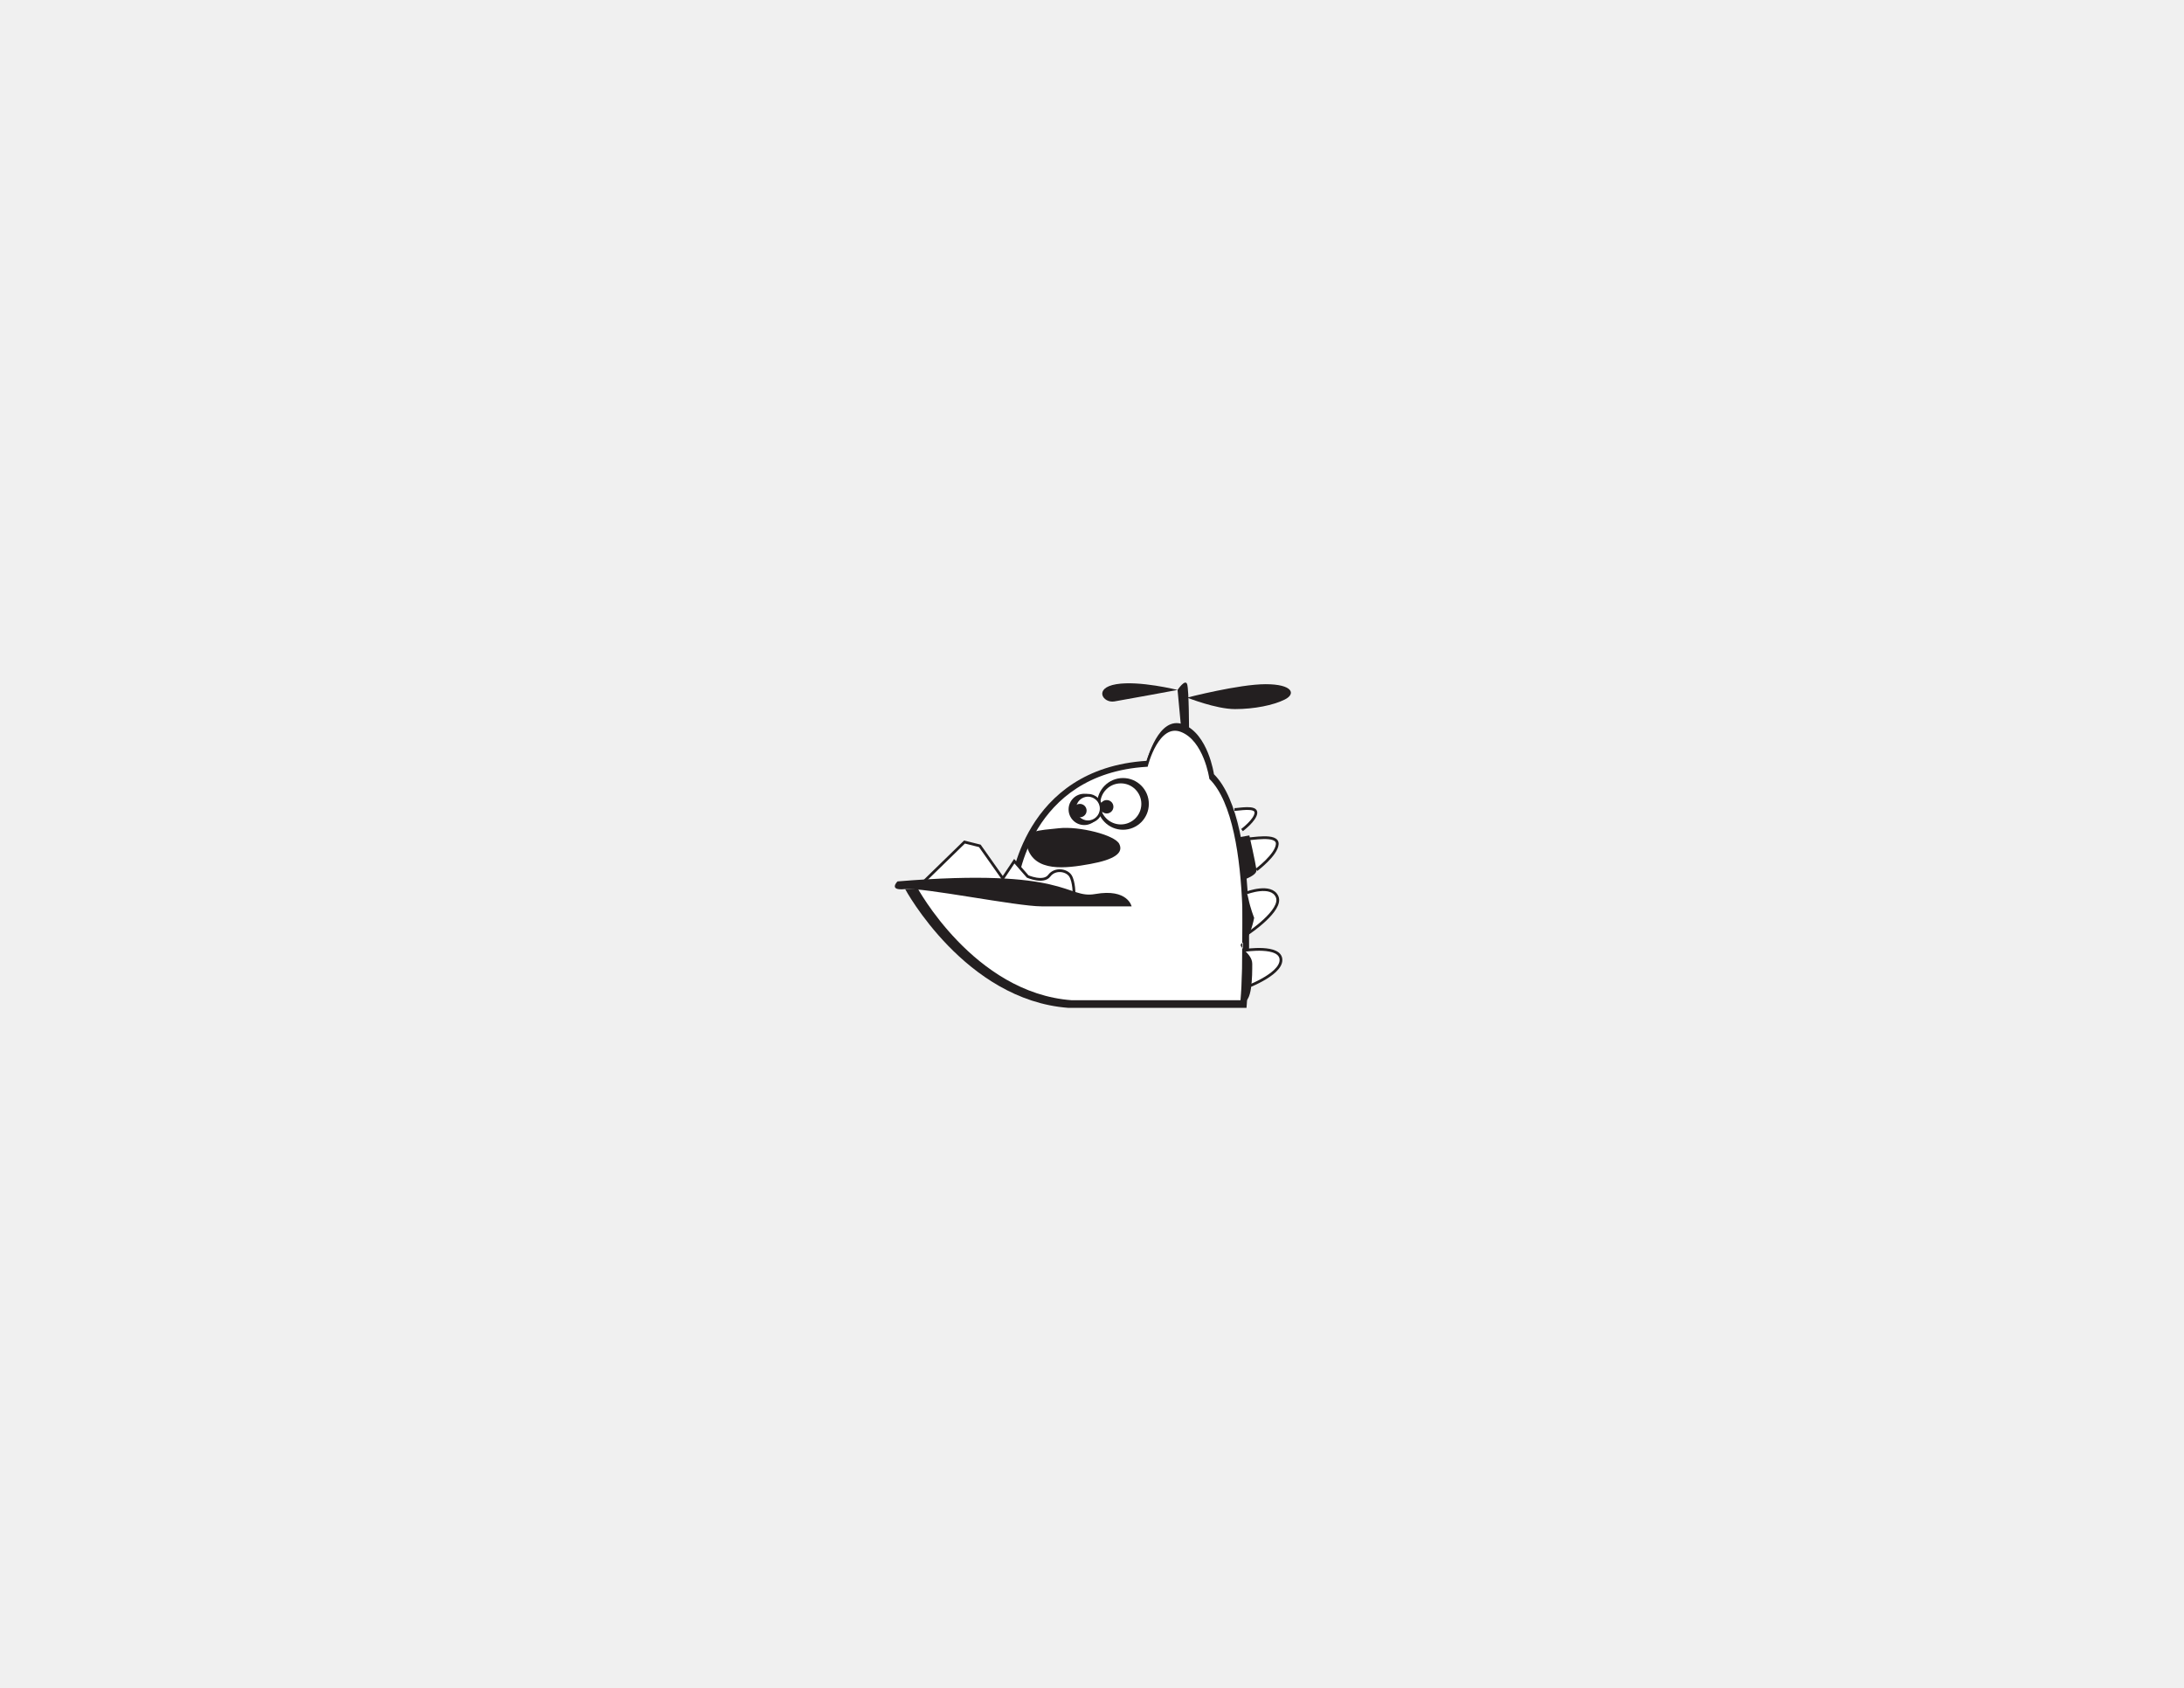
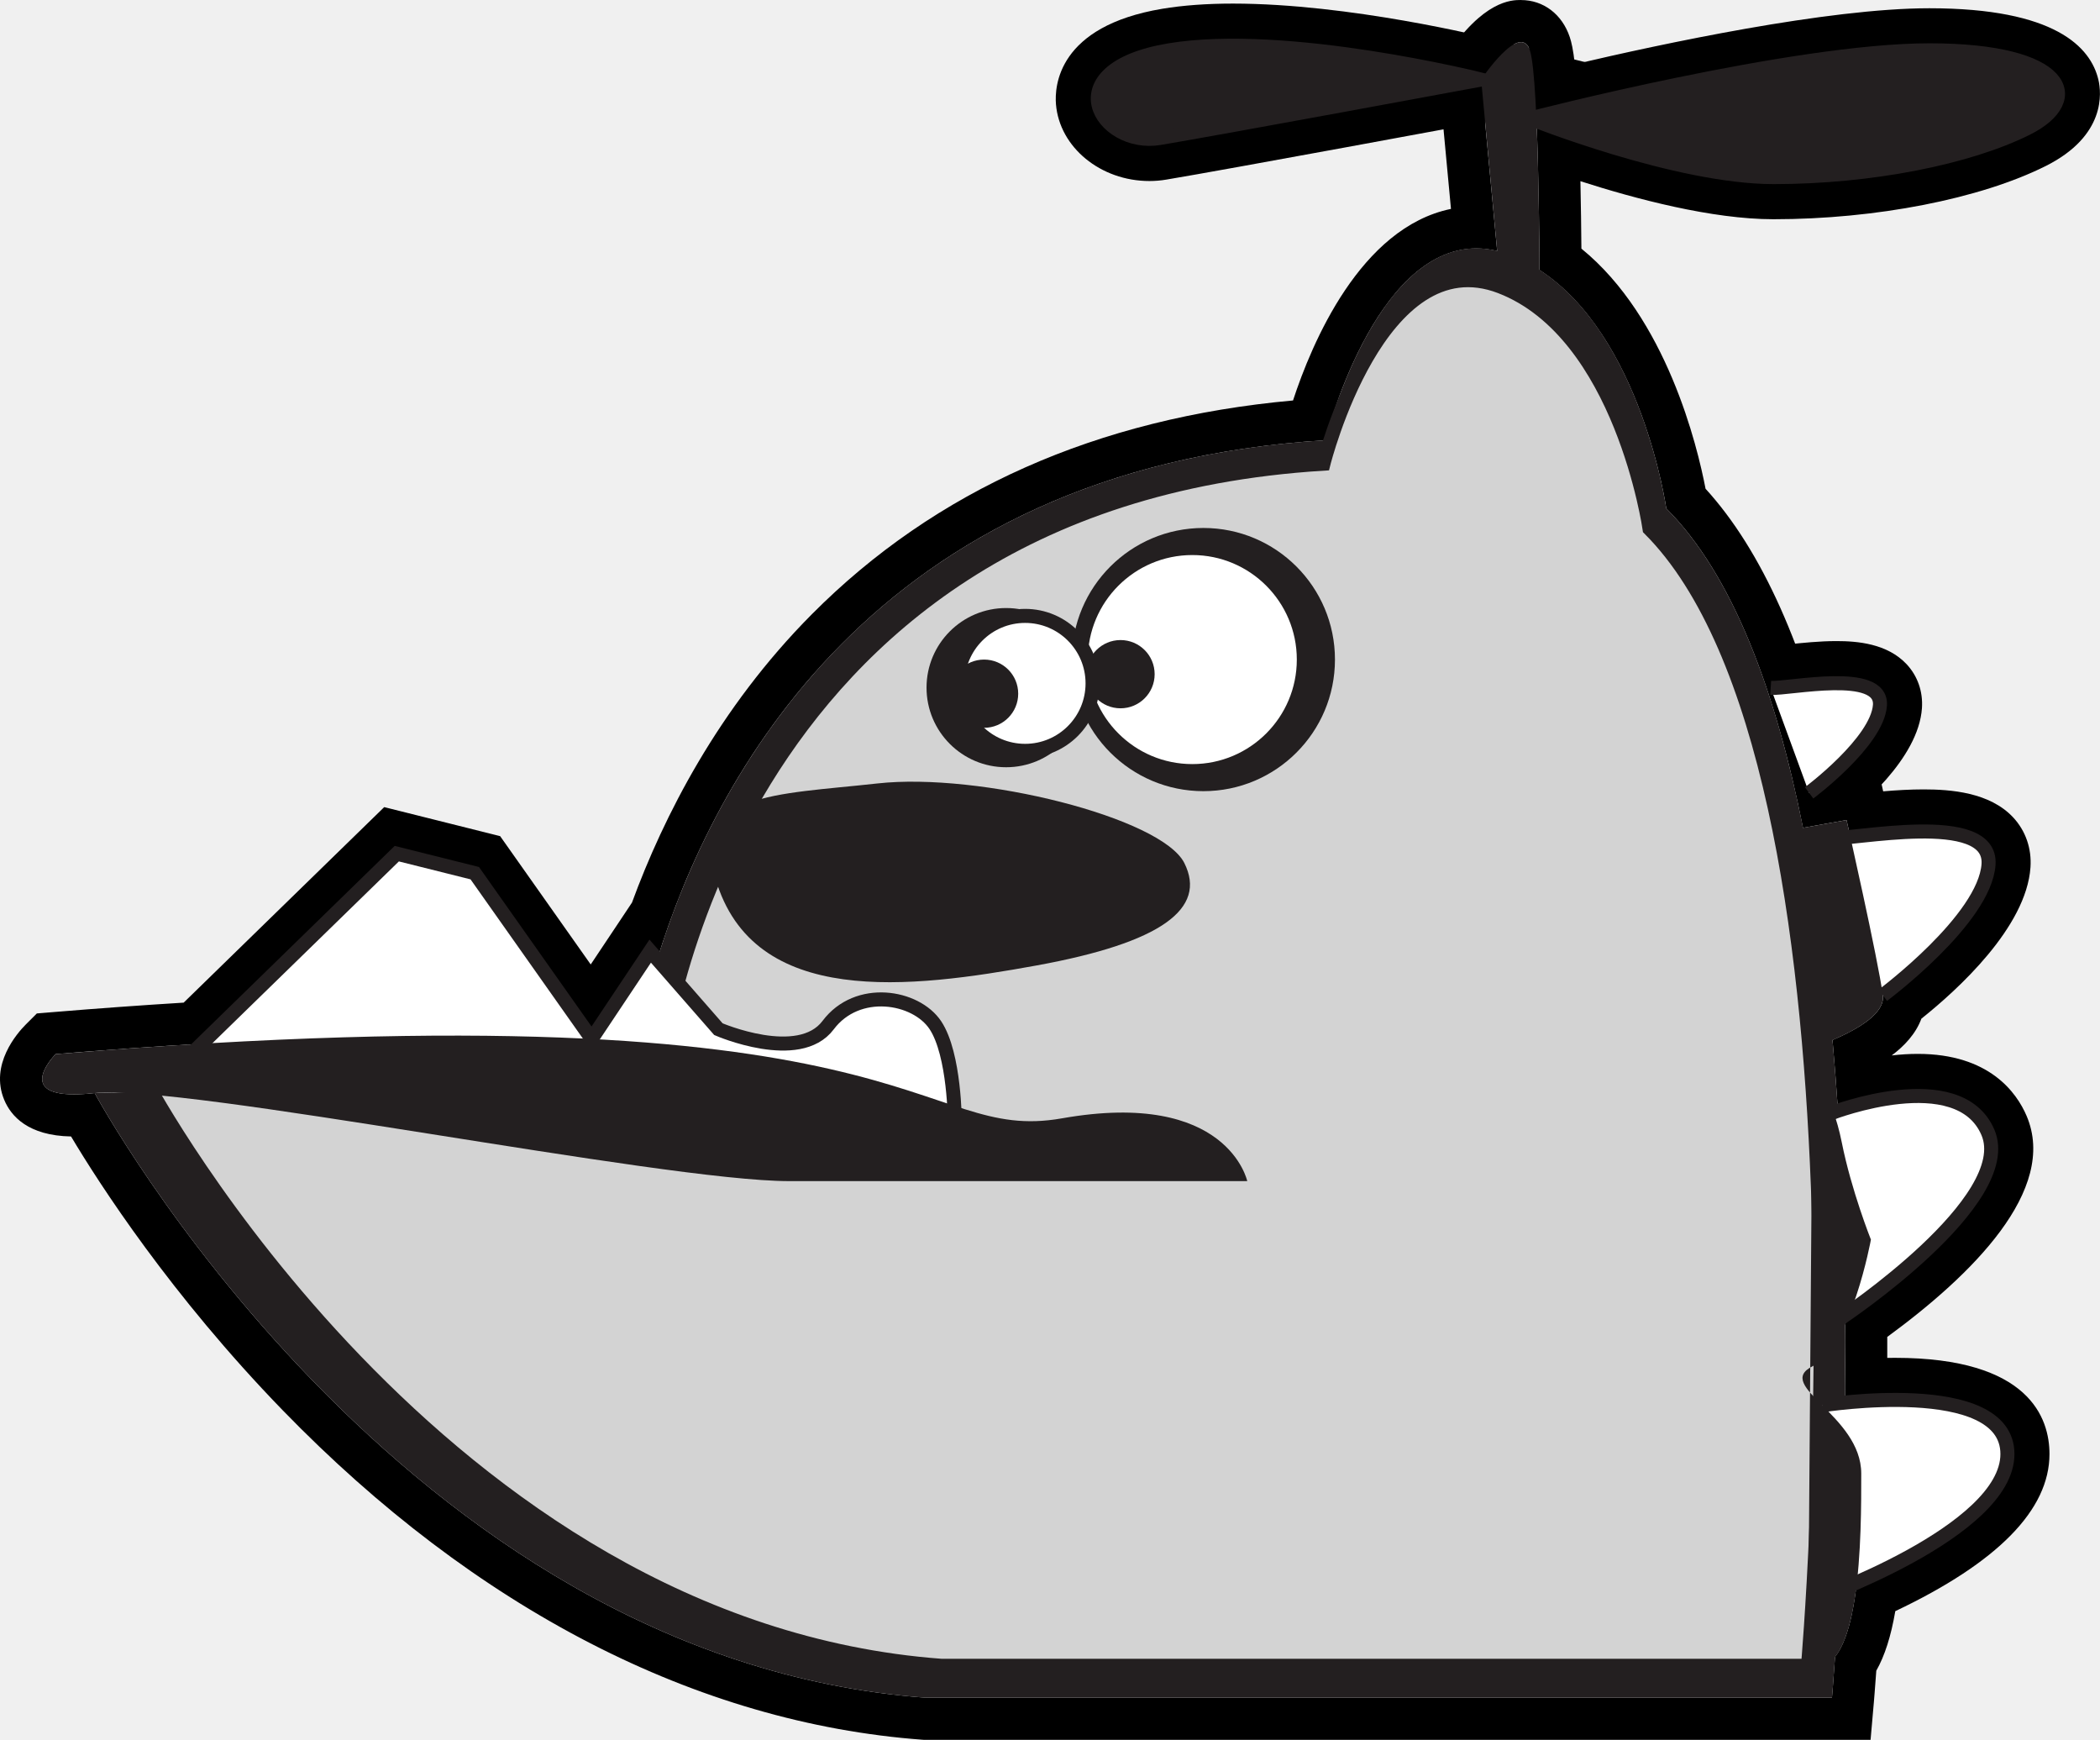
- <svg xmlns="http://www.w3.org/2000/svg" version="1.1" id="Layer_1" x="0px" y="0px" width="792px" height="612px" viewBox="0 0 792 612" style="enable-background:new 0 0 792 612;" xml:space="preserve">
+ <svg xmlns="http://www.w3.org/2000/svg" version="1.1" id="Layer_1" x="0px" y="0px" width="149.633px" height="123.945px" viewBox="0 0 149.633 123.945" style="enable-background:new 0 0 149.633 123.945;" xml:space="preserve">
  <g>
-     <path style="fill:#FFFFFF;stroke:#231F20;stroke-miterlimit:10;" d="M455.648,315.402c0,0,7.264-5.406,7.535-9.324   c0.262-3.91-9.658-1.719-11.627-1.846" />
-     <path style="fill:#FFFFFF;stroke:#231F20;stroke-miterlimit:10;" d="M450.397,300.982c0,0,4.864-3.62,5.046-6.243   c0.176-2.619-6.468-1.151-7.785-1.236" />
-     <path style="fill:#231F20;" d="M448.453,319.827c0,0,7.517-1.941,7.195-4.425c-0.32-2.483-2.584-12.483-2.584-12.483l-3.986,0.709" />
-     <path style="fill:#231F20;" d="M415.916,275.861c-45.139,2.778-49.485,45.426-49.485,45.426l-38.194,1.083   c0,0,21.708,40.296,59.208,43.074h64.583c0,0,5.903-67.013-11.805-84.722c0,0-2.084-14.583-11.111-18.056   S415.916,275.861,415.916,275.861z" />
-     <path style="fill:#FFFFFF;stroke:#231F20;stroke-miterlimit:10;" d="M415.792,277.53c-43.154,2.656-47.287,43.166-47.287,43.166   l-36.515,1.035c0,0,20.73,38.787,56.582,41.442h61.743c0,0,5.644-64.065-11.286-80.996c0,0-1.992-13.941-10.623-17.262   C419.775,261.597,415.792,277.53,415.792,277.53z" />
-     <path style="fill:#FFFFFF;stroke:#231F20;stroke-miterlimit:10;" d="M389.527,324.473c0,0,0-4.861-1.389-6.945   s-5.555-2.777-7.639,0s-7.819,0.287-7.819,0.287l-4.86-5.555l-4.168,6.25l-8.332-11.806l-5.557-1.39l-15.277,14.89L389.527,324.473   z" />
-     <path style="fill:#231F20;" d="M325.459,319.593c62.123-5.116,61.146,6.438,71.707,4.574c11.807-2.084,13.195,4.472,13.195,4.472   s-23.611,0-32.639,0c-9.028,0-43.236-6.963-49.486-6.269S325.459,319.593,325.459,319.593z" />
    <g>
-       <circle style="fill:#231F20;" cx="407.236" cy="291.486" r="9.375" />
-       <circle style="fill:#231F20;" cx="393.181" cy="293.486" r="5.671" />
-       <circle style="fill:#FFFFFF;stroke:#231F20;stroke-miterlimit:10;" cx="406.447" cy="291.486" r="7.946" />
-       <circle style="fill:#FFFFFF;stroke:#231F20;stroke-miterlimit:10;" cx="394.534" cy="293.182" r="4.807" />
+       <path style="fill:#FFFFFF;" d="M123.967,47.358c0,0,2.299,0.146,2.301,0.146c0.271,0,0.779-0.054,1.318-0.108    c0.951-0.104,2.137-0.229,3.268-0.229c1.914,0,3.154,0.373,3.904,1.175c0.504,0.538,0.742,1.229,0.691,1.996    c-0.223,3.155-4.744,6.675-5.648,7.348l-1.611,1.198L123.967,47.358z" />
+       <path d="M130.854,48.67c1.707,0,3.184,0.318,3.1,1.57c-0.184,2.623-5.047,6.243-5.047,6.243l-2.736-7.479    c0.037,0.002,0.078,0.004,0.127,0.004C127.09,49.008,129.094,48.67,130.854,48.67 M130.854,45.67c-1.211,0-2.438,0.13-3.424,0.234    c-0.393,0.041-0.924,0.098-1.113,0.104l-4.549-0.295l1.582,4.322l2.738,7.479l1.383,3.774l3.227-2.399    c1.795-1.335,5.996-4.832,6.248-8.44c0.08-1.184-0.309-2.291-1.09-3.129C134.471,45.841,132.338,45.67,130.854,45.67    L130.854,45.67z" />
    </g>
-     <circle style="fill:#231F20;" cx="391.611" cy="293.917" r="2.431" />
-     <circle style="fill:#231F20;" cx="401.333" cy="292.527" r="2.431" />
-     <path style="fill:#231F20;" d="M428.406,264.916l-1.379-14.749c0,0,2.778-4.168,3.473-2.084s0.694,17.361,0.694,17.361" />
-     <path style="fill:#231F20;" d="M430.5,252.944c0,0,18.75-4.861,28.473-4.861c9.722,0,11.11,3.472,6.943,5.556   c-4.166,2.084-11.109,3.473-18.055,3.473S430.5,252.944,430.5,252.944z" />
-     <path style="fill:#231F20;" d="M427.027,250.167c0,0-13.889-3.474-22.222-2.084s-4.86,6.944-0.694,6.25   S427.027,250.167,427.027,250.167z" />
-     <path style="fill:#FFFFFF;stroke:#231F20;stroke-miterlimit:10;" d="M452.027,323.777c0,0,9.027-3.471,11.111,1.39   s-10.416,13.194-10.416,13.194" />
-     <path style="fill:#FFFFFF;stroke:#231F20;stroke-miterlimit:10;" d="M451.334,344.611c0,0,13.193-2.084,13.193,3.472   S450.639,358.5,450.639,358.5" />
-     <path style="fill:#231F20;" d="M450.315,363.174c3.843,1.201,3.796-9.535,3.796-13.701s-6.25-6.25-3.473-7.64   s4.167-9.027,4.167-9.027s-1.39-3.473-2.083-6.944c-0.695-3.472-2.084-4.861-2.084-4.861" />
-     <path style="fill:#231F20;" d="M372.477,307.11c2.695,9.23,13.957,7.788,22.871,6.168c8.913-1.621,12.154-4.052,10.533-7.294   c-1.62-3.241-14.586-6.482-21.879-5.672S370.676,300.942,372.477,307.11z" />
+     <g>
+       <path style="fill:#FFFFFF;" d="M65.898,122.445l-0.055-0.004C31.055,119.864,9.394,85.378,5.918,79.445    c-0.227,0.012-0.442,0.018-0.646,0.018c-1.916,0-3.123-0.568-3.589-1.692c-0.682-1.647,0.766-3.275,1.226-3.735l0.39-0.39    L3.847,73.6c3.358-0.276,6.682-0.517,9.889-0.709l14.091-13.732l6.908,1.729l7.393,10.476l4.042-6.063l0.067,0.077    C50.966,52.051,63.051,32.24,93.271,29.94c1.021-3.384,4.68-13.567,11.746-13.739l-1.023-10.922l0.295-0.442    c1.014-1.521,2.547-3.336,4.092-3.336c0.947,0,1.715,0.603,2.053,1.607c0.133,0.396,0.293,1.142,0.438,3.329    c5.357-1.303,18.771-4.354,26.613-4.354c6.225,0,9.98,1.398,10.58,3.938c0.188,0.801,0.277,2.838-2.967,4.461    c-4.479,2.24-11.652,3.631-18.727,3.631c-5.023,0-11.617-2.023-15.313-3.313c0.082,2.757,0.117,5.665,0.135,7.646    c6.445,4.739,8.527,14.702,8.939,17.069c4.164,4.375,7.357,11.676,9.514,21.724l3.074-0.547l0.293,1.298    c1.25-0.129,2.686-0.256,4.053-0.256c2.639,0,4.316,0.48,5.287,1.52c0.607,0.65,0.896,1.49,0.836,2.428    c-0.271,3.936-5.729,8.544-7.594,10.01c-0.375,1.604-2.152,2.703-3.438,3.332c0.061,0.715,0.117,1.431,0.168,2.146    c1.219-0.304,2.783-0.592,4.33-0.592c4.021,0,5.686,1.904,6.369,3.501c2.037,4.753-5.184,10.908-9.939,14.318    c-0.037,0.085-0.072,0.17-0.107,0.254c0.006,1.237,0.004,2.454-0.004,3.642c0.707-0.041,1.398-0.062,2.064-0.062    c7.85,0,9.498,2.912,9.498,5.354c0,3.47-3.646,6.89-10.846,10.171c-0.309,2.16-0.791,3.74-1.469,4.798    c-0.111,1.622-0.191,2.523-0.191,2.523l-0.119,1.369h-1.375H65.898L65.898,122.445z" />
+       <path d="M108.381,3c0.268,0,0.49,0.167,0.629,0.583c0.211,0.632,0.357,2.48,0.459,4.744c2.928-0.739,19.189-4.744,28.016-4.744    c9.723,0,11.107,3.475,6.941,5.559s-11.107,3.473-18.055,3.473c-6.068,0-14.781-3.18-16.889-3.984    c0.152,3.617,0.199,8.18,0.215,10.607c7.271,4.702,9.033,16.987,9.033,16.987c4.768,4.767,7.818,13.104,9.74,22.748l3.104-0.554    c0,0,0.104,0.459,0.27,1.201c1.447-0.147,3.422-0.387,5.225-0.387c2.547,0,4.75,0.475,4.625,2.345    c-0.271,3.918-7.533,9.324-7.533,9.324c0.162,1.267-1.711,2.39-3.588,3.188c0.15,1.68,0.277,3.359,0.389,5.037    c0.947-0.319,3.359-1.053,5.697-1.053c2.098,0,4.131,0.59,4.99,2.592c1.801,4.202-7.287,10.992-9.787,12.759    c-0.121,0.311-0.25,0.61-0.387,0.907c0.014,1.92,0.006,3.785-0.016,5.581c0.947-0.094,2.223-0.186,3.58-0.186    c3.691,0,7.998,0.68,7.998,3.854c0,3.839-6.627,7.345-10.729,9.146c-0.254,2.229-0.717,4.258-1.555,5.301    c-0.127,1.867-0.219,2.915-0.219,2.915H65.954c-37.5-2.778-59.208-43.074-59.208-43.074l1.513-0.043    c-0.153-0.004-0.301-0.005-0.442-0.005c-0.415,0-0.775,0.015-1.071,0.048c-0.568,0.063-1.056,0.092-1.474,0.092    c-4.173,0-1.303-2.869-1.303-2.869c3.69-0.304,7.152-0.547,10.413-0.738l13.891-13.538l5.557,1.39l8.332,11.806l4.168-6.25    l0.505,0.577c3.878-12.582,15.287-34.985,47.592-36.976c0,0,3.42-13.666,10.771-13.665c0.477,0,0.971,0.058,1.48,0.181    l-1.143-12.21C105.537,5.668,107.314,3,108.381,3 M108.369,0c-0.676,0-2.68,0.026-5.328,4.005l-0.59,0.886l0.1,1.058l0.836,8.933    c-6.465,1.33-9.924,9.583-11.254,13.647c-13.965,1.261-25.492,6.381-34.291,15.235c-6.665,6.706-10.566,14.424-12.81,20.534    l-1.199,1.8l-1.742,2.61l-5.811-8.232l-0.643-0.91l-1.081-0.271L29,57.904l-1.623-0.406l-1.198,1.168L13.087,71.427    c-3.045,0.188-6.189,0.416-9.364,0.679l-1.097,0.091l-0.778,0.777c-0.626,0.626-2.589,2.862-1.551,5.369    c0.484,1.171,1.705,2.56,4.766,2.618c2.004,3.359,7.108,11.289,15.071,19.495c13.754,14.17,29.521,22.29,45.598,23.481l0.11,0.008    h0.111h64.584h2.748l0.24-2.738c0,0,0.066-0.775,0.168-2.188c0.604-1.065,1.047-2.453,1.354-4.242    c7.293-3.459,10.986-7.221,10.986-11.192c0-2.56-1.428-6.854-10.998-6.854c-0.186,0-0.369,0.001-0.561,0.005    c0.002-0.502,0.002-1,0-1.495c5.992-4.38,12.191-10.462,9.926-15.753c-0.707-1.647-2.65-4.409-7.748-4.41    c-0.629,0-1.254,0.042-1.861,0.111c0.893-0.668,1.713-1.531,2.115-2.619c2.563-2.045,7.479-6.504,7.773-10.783    c0.092-1.346-0.348-2.605-1.234-3.557c-1.67-1.787-4.441-1.994-6.383-1.994c-0.965,0-1.947,0.059-2.879,0.138l-0.316-1.407    l-2.82,0.502l-0.252,0.046c-2.152-9.359-5.264-16.31-9.268-20.697c-0.58-3.027-2.773-12.165-8.846-17.106    c-0.012-1.374-0.033-3.063-0.07-4.804c3.887,1.25,9.363,2.71,13.756,2.71c7.291,0,14.725-1.452,19.396-3.79    c4.32-2.162,3.967-5.252,3.756-6.147c-0.549-2.322-3.082-5.093-12.041-5.093c-7.258,0-19.094,2.538-25.266,3.989    c-0.115-1.058-0.24-1.573-0.361-1.938c-0.545-1.625-1.873-2.635-3.475-2.636C108.377,0,108.373,0,108.369,0L108.369,0z" />
+     </g>
+     <g>
+       <path style="fill:#FFFFFF;" d="M81.9,11.393c-2.66,0-4.979-1.834-5.165-4.089c-0.079-0.961,0.144-4.167,6.331-5.2    c1.387-0.231,2.998-0.351,4.787-0.351c8.129,0,17.646,2.356,18.049,2.457l6.691,1.674l-6.783,1.258    c-0.188,0.033-18.813,3.481-22.943,4.17C82.549,11.366,82.223,11.393,81.9,11.393L81.9,11.393z" />
+       <path d="M87.854,3.256c8.037,0,17.684,2.412,17.684,2.412S86.787,9.14,82.621,9.834c-0.242,0.041-0.484,0.062-0.721,0.062    c-3.813,0-6.436-5,1.41-6.312C84.701,3.352,86.246,3.256,87.854,3.256 M87.854,0.256c-1.871,0-3.566,0.124-5.033,0.369    c-7.453,1.244-7.686,5.522-7.579,6.806c0.254,3.063,3.179,5.465,6.659,5.465c0.404,0,0.813-0.034,1.215-0.103    c4.145-0.688,22.201-4.033,22.969-4.175l13.566-2.513l-13.387-3.349C105.857,2.655,96.166,0.256,87.854,0.256L87.854,0.256z" />
+     </g>
+   </g>
+   <g>
+     <path style="fill:#FFFFFF;stroke:#231F20;stroke-miterlimit:10;" d="M134.158,70.903c0,0,7.264-5.406,7.533-9.324   c0.264-3.91-9.656-1.719-11.627-1.846" />
+     <path style="fill:#FFFFFF;stroke:#231F20;stroke-miterlimit:10;" d="M128.906,56.483c0,0,4.861-3.62,5.047-6.243   c0.176-2.619-6.471-1.151-7.785-1.236" />
+     <path style="fill:#231F20;" d="M126.963,75.328c0,0,7.518-1.939,7.195-4.425c-0.32-2.484-2.584-12.483-2.584-12.483l-3.986,0.709" />
+     <path style="fill:#231F20;" d="M94.426,31.362c-45.14,2.778-49.484,45.426-49.484,45.426L6.746,77.871   c0,0,21.708,40.296,59.208,43.074h64.583c0,0,5.902-67.013-11.807-84.722c0,0-2.084-14.583-11.109-18.059   C98.594,14.694,94.426,31.362,94.426,31.362z" />
+     <path style="fill:#D3D3D3;stroke:#231F20;stroke-miterlimit:10;" d="M94.301,33.031c-43.152,2.656-47.287,43.167-47.287,43.167   L10.5,77.233c0,0,20.729,38.785,56.581,41.438h61.745c0,0,5.645-64.063-11.287-80.996c0,0-1.99-13.938-10.621-17.262   C98.285,17.098,94.301,33.031,94.301,33.031z" />
+     <path style="fill:#FFFFFF;stroke:#231F20;stroke-miterlimit:10;" d="M68.036,79.973c0,0,0-4.859-1.389-6.943   c-1.39-2.084-5.556-2.777-7.64,0c-2.084,2.775-7.818,0.287-7.818,0.287l-4.86-5.559l-4.168,6.25l-8.332-11.804l-5.557-1.39   l-15.277,14.89L68.036,79.973z" />
+     <path style="fill:#231F20;" d="M3.968,75.094c62.123-5.114,61.146,6.438,71.708,4.574c11.807-2.084,13.195,4.474,13.195,4.474   s-23.612,0-32.641,0c-9.029,0-43.235-6.965-49.485-6.271S3.968,75.094,3.968,75.094z" />
+     <g>
+       <circle style="fill:#231F20;" cx="85.746" cy="46.987" r="9.375" />
+       <circle style="fill:#231F20;" cx="71.69" cy="48.987" r="5.671" />
+       <circle style="fill:#FFFFFF;stroke:#231F20;stroke-miterlimit:10;" cx="84.957" cy="46.987" r="7.946" />
+       <circle style="fill:#FFFFFF;stroke:#231F20;stroke-miterlimit:10;" cx="73.043" cy="48.683" r="4.807" />
+     </g>
+     <circle style="fill:#231F20;" cx="70.12" cy="49.418" r="2.431" />
+     <circle style="fill:#231F20;" cx="79.842" cy="48.028" r="2.431" />
+     <path style="fill:#231F20;" d="M106.916,20.417l-1.379-14.749c0,0,2.773-4.168,3.473-2.084c0.695,2.084,0.693,17.361,0.693,17.361" />
+     <path style="fill:#231F20;stroke:#231F20;stroke-miterlimit:10;" d="M109.01,8.445c0,0,18.75-4.861,28.473-4.861   s11.109,3.475,6.943,5.559s-11.109,3.473-18.055,3.473C119.424,12.613,109.01,8.445,109.01,8.445z" />
+     <path style="fill:#231F20;stroke:#231F20;stroke-miterlimit:10;" d="M105.537,5.668c0,0-13.891-3.474-22.227-2.084   c-8.331,1.393-4.855,6.944-0.689,6.25C86.787,9.14,105.537,5.668,105.537,5.668z" />
+     <path style="fill:#FFFFFF;stroke:#231F20;stroke-miterlimit:10;" d="M130.537,79.278c0,0,9.023-3.473,11.109,1.39   c2.084,4.863-10.416,13.194-10.416,13.194" />
+     <path style="fill:#FFFFFF;stroke:#231F20;stroke-miterlimit:10;" d="M129.844,100.112c0,0,13.193-2.084,13.193,3.472   c0,5.558-13.889,10.417-13.889,10.417" />
+     <path style="fill:#231F20;" d="M128.824,118.675c3.844,1.201,3.797-9.533,3.797-13.699s-6.25-6.25-3.475-7.642   c2.775-1.39,4.164-9.025,4.164-9.025s-1.389-3.475-2.08-6.942c-0.693-3.474-2.084-4.861-2.084-4.861" />
+     <path style="fill:#231F20;" d="M50.986,62.611c2.695,9.229,13.957,7.788,22.871,6.168c8.912-1.621,12.154-4.054,10.533-7.294   c-1.621-3.241-14.586-6.482-21.879-5.672C55.218,56.623,49.185,56.443,50.986,62.611z" />
  </g>
</svg>
